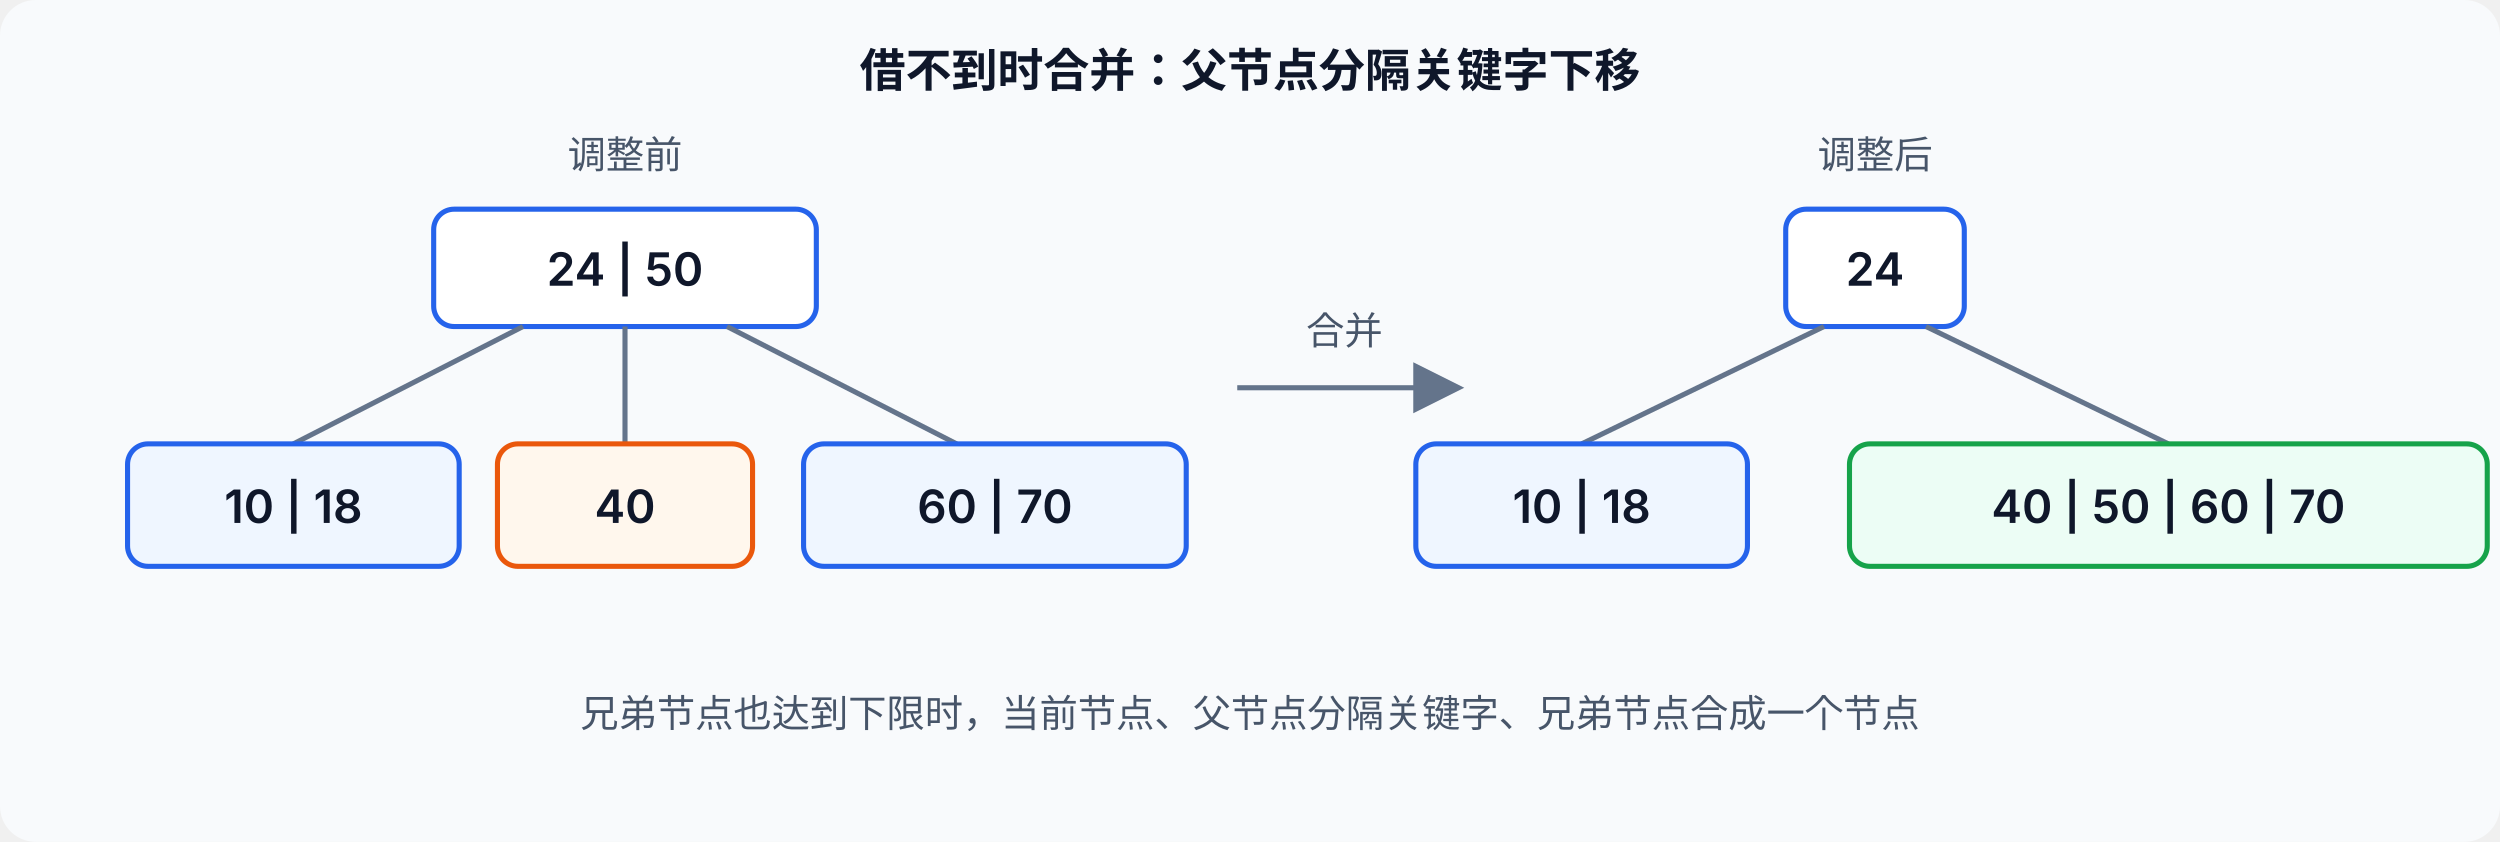
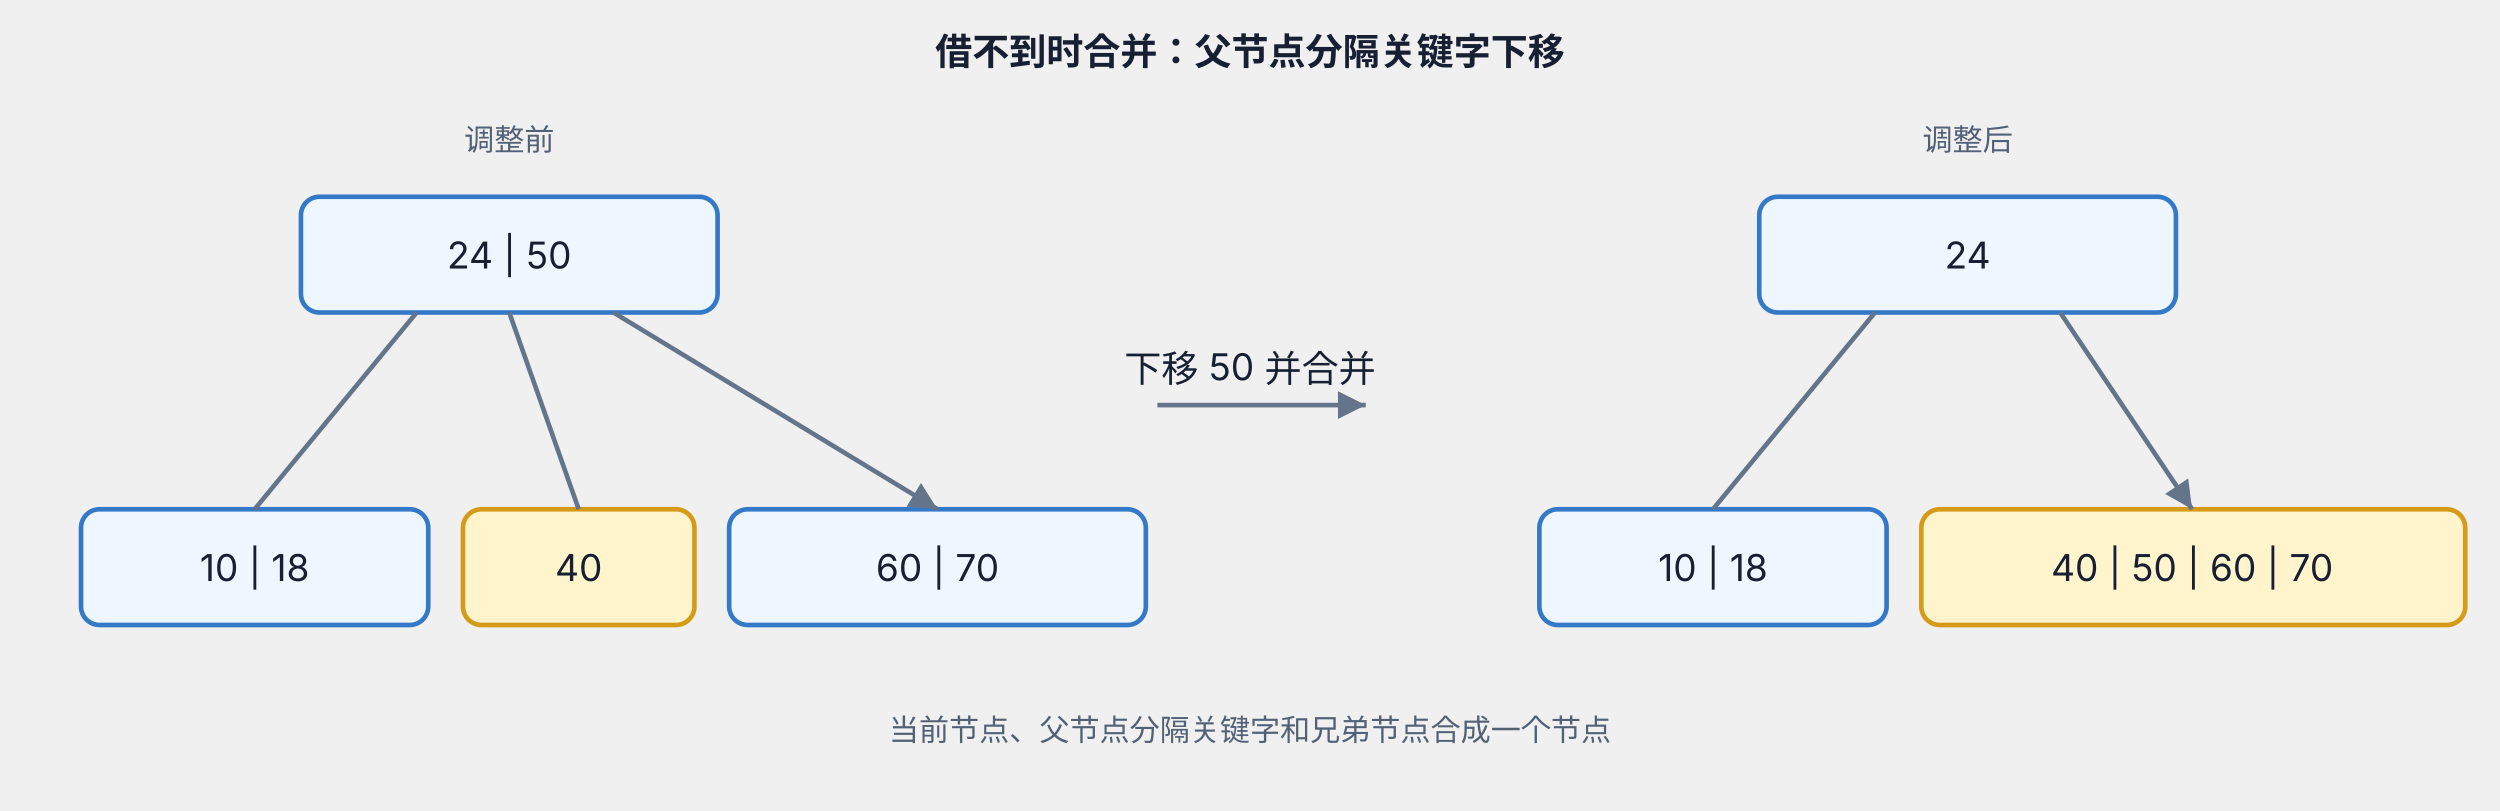
- <svg xmlns="http://www.w3.org/2000/svg" width="980" height="330" viewBox="0 0 980 330" role="img" aria-labelledby="title desc">
+ <svg xmlns="http://www.w3.org/2000/svg" width="1080" height="350" viewBox="0 0 1080 350">
  <defs>
-     <marker id="arrow" markerWidth="10" markerHeight="10" refX="8" refY="5" orient="auto">
-       <path d="M0 0 L10 5 L0 10 Z" fill="#64748b" />
+     <marker id="a" markerWidth="8" markerHeight="8" refX="6" refY="3" orient="auto">
+       <path d="M0,0 L6,3 L0,6 Z" fill="#64748b" />
    </marker>
-     <style>
-       .bg{fill:#f8fafc}.root{fill:#fff;stroke:#2563eb;stroke-width:2}.leaf{fill:#eff6ff;stroke:#2563eb;stroke-width:2}.under{fill:#fff7ed;stroke:#ea580c;stroke-width:2}.changed{fill:#ecfdf5;stroke:#16a34a;stroke-width:2}.text{font:600 18px -apple-system,BlinkMacSystemFont,"Segoe UI",sans-serif;fill:#0f172a}.hint{font:15px -apple-system,BlinkMacSystemFont,"Segoe UI",sans-serif;fill:#475569}.edge{stroke:#64748b;stroke-width:2;fill:none}.arrow{stroke:#64748b;stroke-width:2;fill:none;marker-end:url(#arrow)}
-     </style>
  </defs>
-   <rect class="bg" width="980" height="330" rx="14" />
-   <text x="490" y="34" text-anchor="middle" class="text">借不到时合并：父节点分隔关键字下移</text>
-   <text x="245" y="66" text-anchor="middle" class="hint">调整前</text>
-   <rect class="root" x="170" y="82" width="150" height="46" rx="8" />
-   <text x="245" y="112" text-anchor="middle" class="text">24 | 50</text>
-   <path class="edge" d="M205 128 L115 174" />
-   <path class="edge" d="M245 128 L245 174" />
-   <path class="edge" d="M285 128 L375 174" />
-   <rect class="leaf" x="50" y="174" width="130" height="48" rx="8" />
-   <rect class="under" x="195" y="174" width="100" height="48" rx="8" />
-   <rect class="leaf" x="315" y="174" width="150" height="48" rx="8" />
-   <text x="115" y="205" text-anchor="middle" class="text">10 | 18</text>
-   <text x="245" y="205" text-anchor="middle" class="text">40</text>
-   <text x="390" y="205" text-anchor="middle" class="text">60 | 70</text>
-   <path class="arrow" d="M485 152 L570 152" />
-   <text x="527" y="135" text-anchor="middle" class="hint">合并</text>
-   <text x="735" y="66" text-anchor="middle" class="hint">调整后</text>
-   <rect class="root" x="700" y="82" width="70" height="46" rx="8" />
-   <text x="735" y="112" text-anchor="middle" class="text">24</text>
-   <path class="edge" d="M715 128 L620 174" />
-   <path class="edge" d="M755 128 L850 174" />
-   <rect class="leaf" x="555" y="174" width="130" height="48" rx="8" />
-   <rect class="changed" x="725" y="174" width="250" height="48" rx="8" />
-   <text x="620" y="205" text-anchor="middle" class="text">10 | 18</text>
-   <text x="850" y="205" text-anchor="middle" class="text">40 | 50 | 60 | 70</text>
-   <text x="490" y="285" text-anchor="middle" class="hint">兄弟节点也达到下限时，当前节点、父节点分隔关键字、兄弟节点合成一个节点</text>
+   <style>text{font-family:-apple-system,BlinkMacSystemFont,"Segoe UI","PingFang SC",sans-serif;fill:#172033}.n{fill:#eef6ff;stroke:#3478c8;stroke-width:2;rx:8}.h{fill:#fff4cc;stroke:#d59b18;stroke-width:2;rx:8}.t{font-size:16px;text-anchor:middle}.s{font-size:13px;text-anchor:middle;fill:#526176}.l{stroke:#64748b;stroke-width:2;marker-end:url(#a)}</style>
+   <text x="540" y="28" class="t" font-weight="700">借不到时合并：父节点分隔关键字下移</text>
+   <text x="220" y="65" class="s">调整前</text>
+   <rect x="130" y="85" width="180" height="50" class="n" />
+   <text x="220" y="116" class="t">24 | 50</text>
+   <rect x="35" y="220" width="150" height="50" class="n" />
+   <text x="110" y="251" class="t">10 | 18</text>
+   <rect x="200" y="220" width="100" height="50" class="h" />
+   <text x="250" y="251" class="t">40</text>
+   <rect x="315" y="220" width="180" height="50" class="n" />
+   <text x="405" y="251" class="t">60 | 70</text>
+   <path d="M180 135 L110 220 M220 135 L250 220 M265 135 L405 220" class="l" />
+   <text x="540" y="165" class="t">下移 50 并合并</text>
+   <path d="M500 175 L590 175" class="l" />
+   <text x="850" y="65" class="s">调整后</text>
+   <rect x="760" y="85" width="180" height="50" class="n" />
+   <text x="850" y="116" class="t">24</text>
+   <rect x="665" y="220" width="150" height="50" class="n" />
+   <text x="740" y="251" class="t">10 | 18</text>
+   <rect x="830" y="220" width="235" height="50" class="h" />
+   <text x="947" y="251" class="t">40 | 50 | 60 | 70</text>
+   <path d="M810 135 L740 220 M890 135 L947 220" class="l" />
+   <text x="540" y="320" class="s">当前节点、父节点分隔关键字和兄弟节点合成一个节点</text>
</svg>
